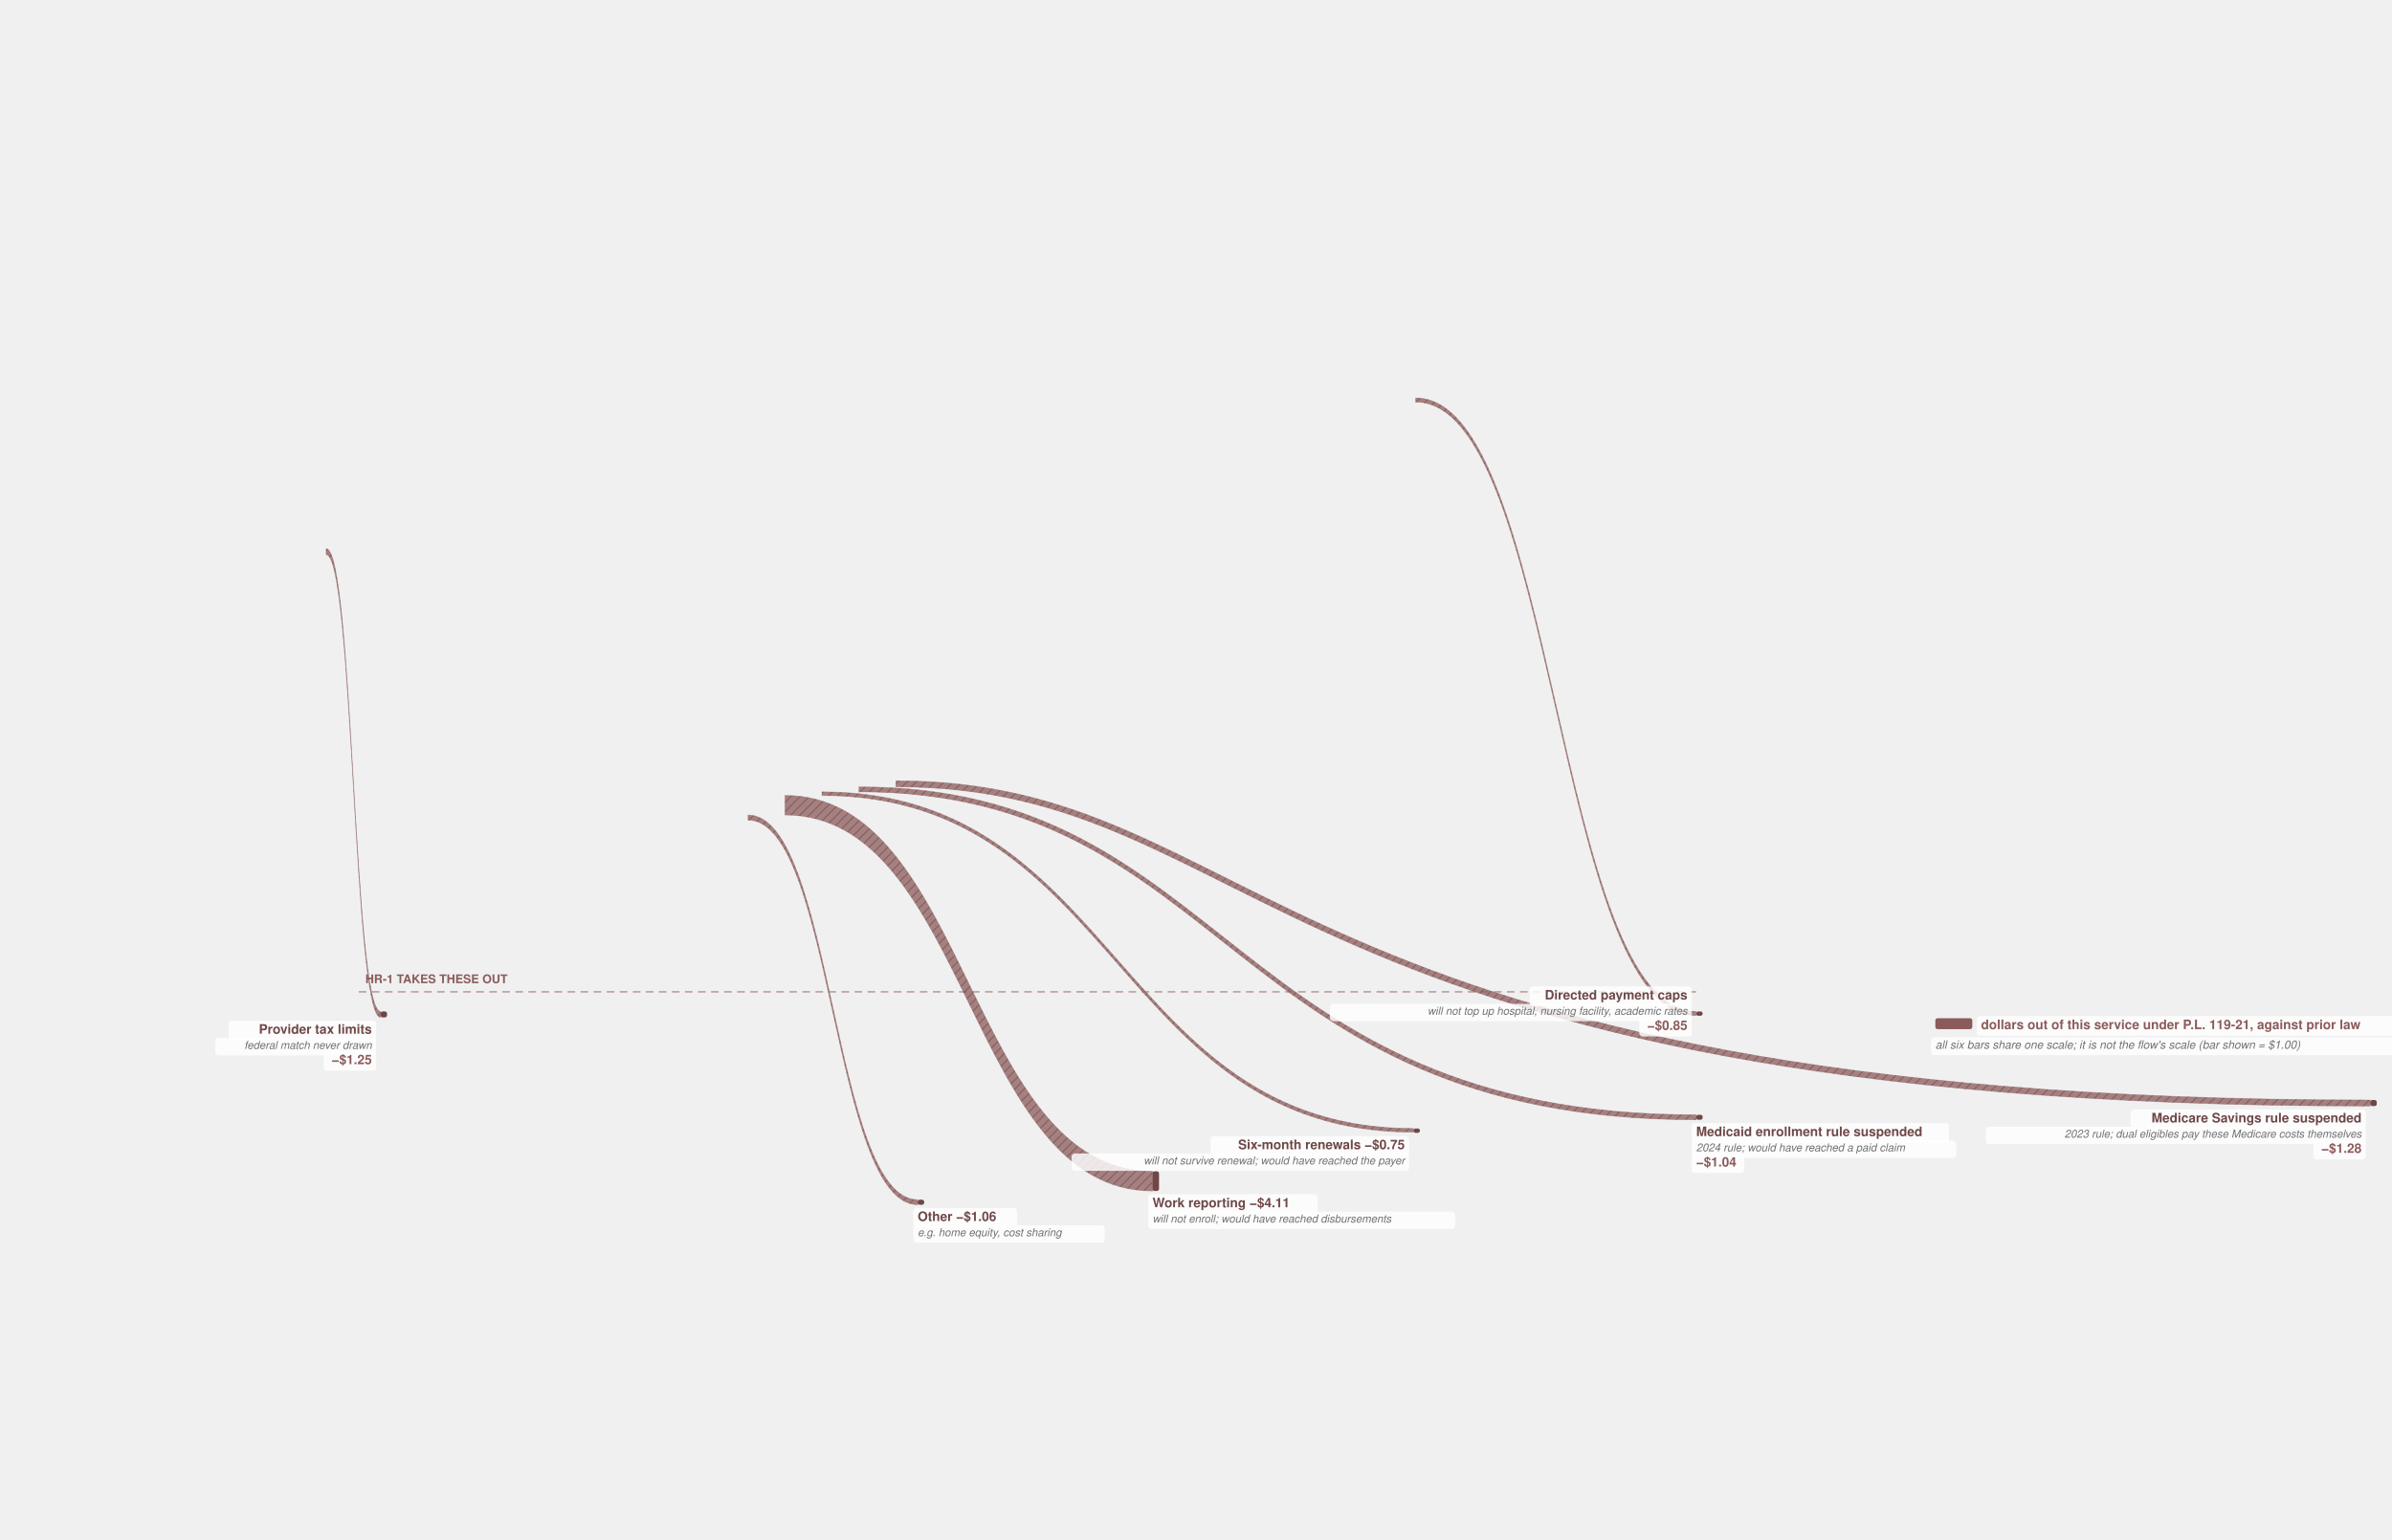
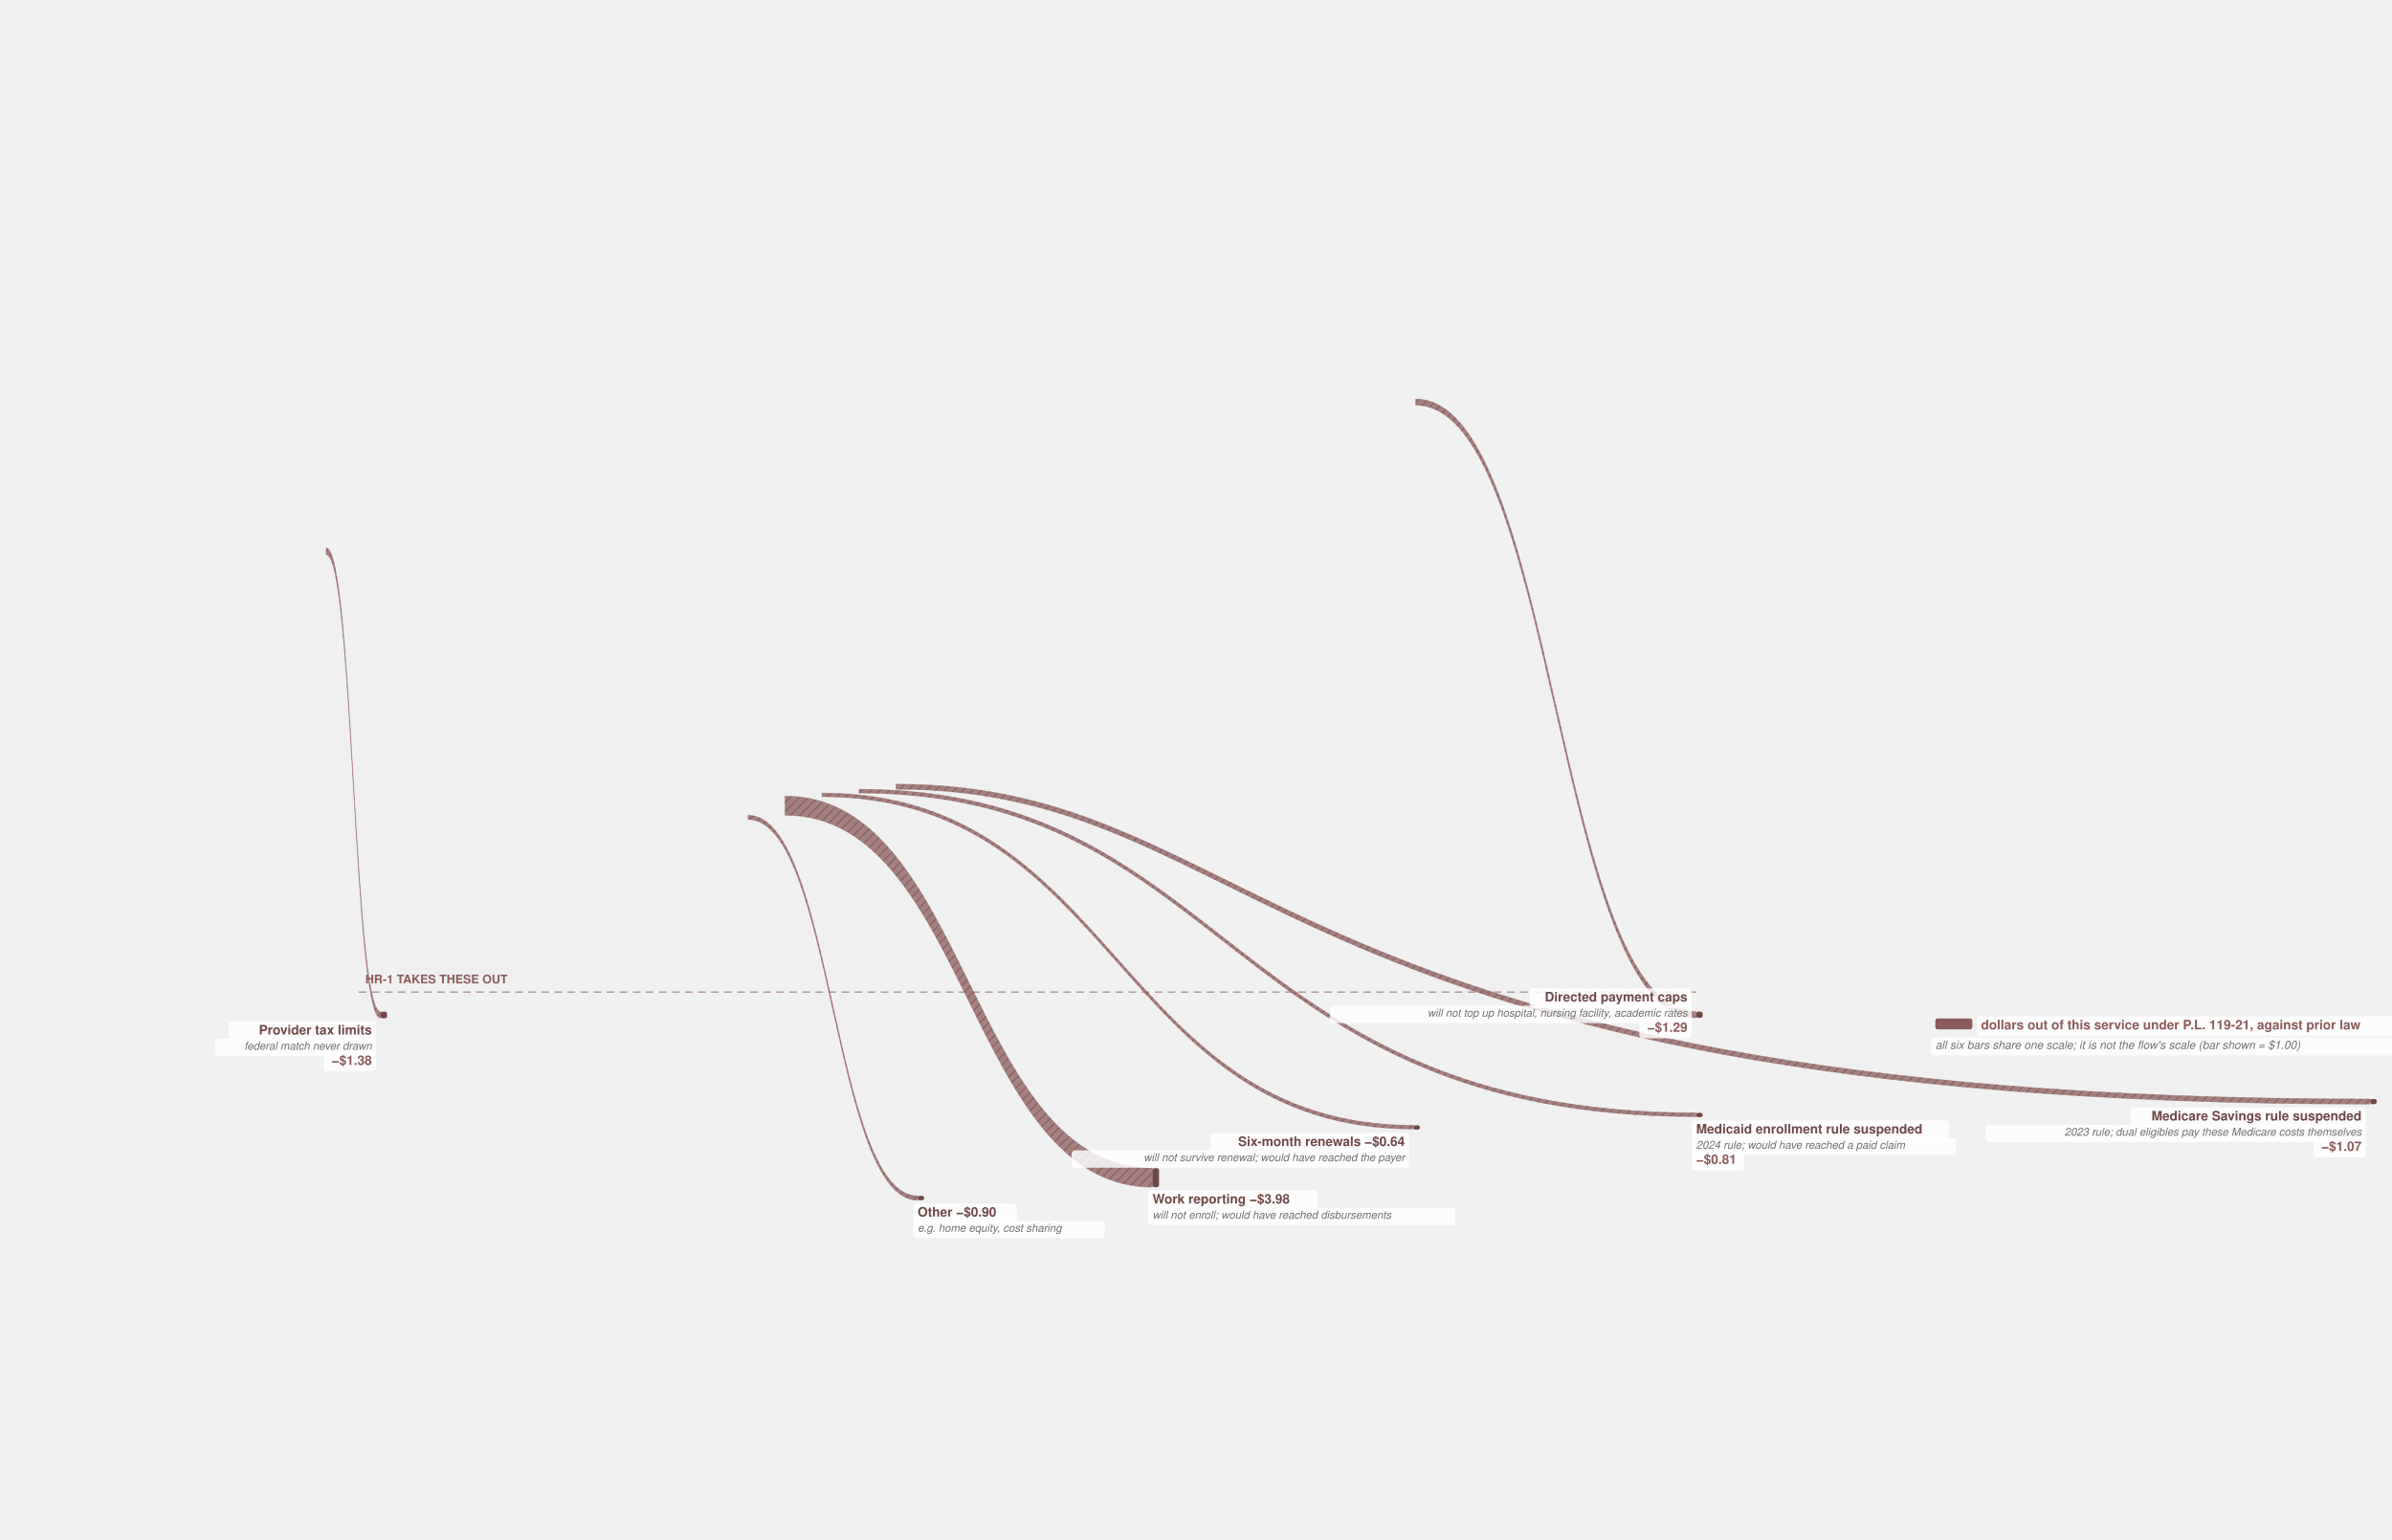
<svg xmlns="http://www.w3.org/2000/svg" viewBox="0 0 2200 1416" width="100%">
  <g id="baseline" display="none">
</g>
  <g id="overlay-hr1">
    <defs>
      <pattern id="hr1hatch" width="6" height="6" patternUnits="userSpaceOnUse" patternTransform="rotate(45)">
        <line x1="0" y1="0" x2="0" y2="6" stroke="#6f4747" stroke-width="2.1" stroke-opacity="0.55" />
      </pattern>
+       <pattern id="phhatch" width="6" height="6" patternUnits="userSpaceOnUse" patternTransform="rotate(45)">
+         <line x1="0" y1="0" x2="0" y2="6" stroke="#A78BFA" stroke-width="2.1" stroke-opacity="0.85" />
+       </pattern>
    </defs>
-     <line x1="330" y1="912.5" x2="1560" y2="912.5" stroke="#8B5A5A" stroke-width="1.1" stroke-dasharray="7 5" stroke-opacity="0.7" />
-     <text x="336.0" y="904.5" font-family="Segoe UI, Helvetica, Arial, sans-serif" font-size="11" fill="#8B5A5A" text-anchor="start" font-weight="bold">HR-1 TAKES THESE OUT</text>
-     <path d="M300.0,504.8 C325.0,504.8 325.0,930.5 350.0,930.5 L350.0,936.0 C325.0,936.0 325.0,510.3 300.0,510.3 Z" fill="#8B5A5A" fill-opacity="0.74" stroke="#8B5A5A" stroke-opacity="0.45" stroke-width="0.6" data-trace="Provider tax limits" data-kind="provision" data-val="1.2499" />
-     <path d="M300.0,504.8 C325.0,504.8 325.0,930.5 350.0,930.5 L350.0,936.0 C325.0,936.0 325.0,510.3 300.0,510.3 Z" fill="url(#hr1hatch)" />
-     <rect x="350.0" y="930.5" width="6.0" height="5.5" rx="2" fill="#6f4747" fill-opacity="1.0" />
-     <rect x="210.3" y="939.0" width="135.7" height="18.0" rx="3" fill="#ffffff" fill-opacity="0.82" />
-     <text x="342.0" y="951.0" font-family="Segoe UI, Helvetica, Arial, sans-serif" font-size="12" fill="#6f4747" text-anchor="end" font-weight="bold">Provider tax limits</text>
-     <rect x="198.0" y="955.0" width="148.0" height="16.0" rx="3" fill="#ffffff" fill-opacity="0.82" />
-     <text x="342.0" y="965.0" font-family="Segoe UI, Helvetica, Arial, sans-serif" font-size="10" fill="#6f6f6f" text-anchor="end" font-weight="normal" font-style="italic">federal match never drawn</text>
-     <rect x="297.7" y="967.0" width="48.3" height="18.0" rx="3" fill="#ffffff" fill-opacity="0.82" />
-     <text x="342.0" y="979.0" font-family="Segoe UI, Helvetica, Arial, sans-serif" font-size="12" fill="#8B5A5A" text-anchor="end" font-weight="bold">−$1.25</text>
-     <path d="M688.0,749.8 C766.0,749.8 766.0,1103.7 844.0,1103.7 L844.0,1108.3 C766.0,1108.3 766.0,754.5 688.0,754.5 Z" fill="#8B5A5A" fill-opacity="0.74" stroke="#8B5A5A" stroke-opacity="0.45" stroke-width="0.6" data-trace="Everything else" data-kind="provision" data-val="1.0587" />
-     <path d="M688.0,749.8 C766.0,749.8 766.0,1103.7 844.0,1103.7 L844.0,1108.3 C766.0,1108.3 766.0,754.5 688.0,754.5 Z" fill="url(#hr1hatch)" />
-     <rect x="844.0" y="1103.7" width="6.0" height="4.7" rx="2" fill="#6f4747" fill-opacity="1.0" />
-     <rect x="840.0" y="1111.3" width="95.4" height="18.0" rx="3" fill="#ffffff" fill-opacity="0.82" />
-     <text x="844.0" y="1123.3" font-family="Segoe UI, Helvetica, Arial, sans-serif" font-size="12" fill="#6f4747" text-anchor="start" font-weight="bold">Other  −$1.06</text>
-     <rect x="840.0" y="1127.3" width="176.0" height="16.0" rx="3" fill="#ffffff" fill-opacity="0.82" />
-     <text x="844.0" y="1137.3" font-family="Segoe UI, Helvetica, Arial, sans-serif" font-size="10" fill="#6f6f6f" text-anchor="start" font-weight="normal" font-style="italic">e.g. home equity, cost sharing</text>
-     <path d="M722.0,731.8 C891.0,731.8 891.0,1077.6 1060.0,1077.6 L1060.0,1095.7 C891.0,1095.7 891.0,749.8 722.0,749.8 Z" fill="#8B5A5A" fill-opacity="0.74" stroke="#8B5A5A" stroke-opacity="0.45" stroke-width="0.6" data-trace="Work reporting" data-kind="provision" data-val="4.1061" />
-     <path d="M722.0,731.8 C891.0,731.8 891.0,1077.6 1060.0,1077.6 L1060.0,1095.7 C891.0,1095.7 891.0,749.8 722.0,749.8 Z" fill="url(#hr1hatch)" />
-     <rect x="1060.0" y="1077.6" width="6.0" height="18.1" rx="2" fill="#6f4747" fill-opacity="1.0" />
-     <rect x="1056.0" y="1098.7" width="155.8" height="18.0" rx="3" fill="#ffffff" fill-opacity="0.82" />
-     <text x="1060.0" y="1110.7" font-family="Segoe UI, Helvetica, Arial, sans-serif" font-size="12" fill="#6f4747" text-anchor="start" font-weight="bold">Work reporting  −$4.11</text>
-     <rect x="1056.0" y="1114.7" width="282.4" height="16.0" rx="3" fill="#ffffff" fill-opacity="0.82" />
-     <text x="1060.0" y="1124.7" font-family="Segoe UI, Helvetica, Arial, sans-serif" font-size="10" fill="#6f6f6f" text-anchor="start" font-weight="normal" font-style="italic">will not enroll; would have reached disbursements</text>
-     <path d="M756.0,728.5 C1028.0,728.5 1028.0,1038.2 1300.0,1038.2 L1300.0,1041.6 C1028.0,1041.6 1028.0,731.9 756.0,731.9 Z" fill="#8B5A5A" fill-opacity="0.74" stroke="#8B5A5A" stroke-opacity="0.45" stroke-width="0.6" data-trace="Six-month renewals" data-kind="provision" data-val="0.7513" />
-     <path d="M756.0,728.5 C1028.0,728.5 1028.0,1038.2 1300.0,1038.2 L1300.0,1041.6 C1028.0,1041.6 1028.0,731.9 756.0,731.9 Z" fill="url(#hr1hatch)" />
-     <rect x="1300.0" y="1038.2" width="6.0" height="4.0" rx="2" fill="#6f4747" fill-opacity="1.0" />
-     <rect x="1113.3" y="1045.2" width="182.7" height="18.0" rx="3" fill="#ffffff" fill-opacity="0.82" />
-     <text x="1292.0" y="1057.2" font-family="Segoe UI, Helvetica, Arial, sans-serif" font-size="12" fill="#6f4747" text-anchor="end" font-weight="bold">Six-month renewals  −$0.75</text>
-     <rect x="985.6" y="1061.2" width="310.4" height="16.0" rx="3" fill="#ffffff" fill-opacity="0.82" />
-     <text x="1292.0" y="1071.2" font-family="Segoe UI, Helvetica, Arial, sans-serif" font-size="10" fill="#6f6f6f" text-anchor="end" font-weight="normal" font-style="italic">will not survive renewal; would have reached the payer</text>
-     <path d="M790.0,723.9 C1130.0,723.9 1130.0,1025.6 1560.0,1025.6 L1560.0,1030.2 C1130.0,1030.2 1130.0,728.5 790.0,728.5 Z" fill="#8B5A5A" fill-opacity="0.74" stroke="#8B5A5A" stroke-opacity="0.45" stroke-width="0.6" data-trace="Blocked Medicaid enrollment rule" data-kind="provision" data-val="1.0396" />
-     <path d="M790.0,723.9 C1130.0,723.9 1130.0,1025.6 1560.0,1025.6 L1560.0,1030.2 C1130.0,1030.2 1130.0,728.5 790.0,728.5 Z" fill="url(#hr1hatch)" />
-     <rect x="1560.0" y="1025.6" width="6.0" height="4.6" rx="2" fill="#6f4747" fill-opacity="1.0" />
-     <rect x="1556.0" y="1033.2" width="236.5" height="18.0" rx="3" fill="#ffffff" fill-opacity="0.82" />
-     <text x="1560.0" y="1045.2" font-family="Segoe UI, Helvetica, Arial, sans-serif" font-size="12" fill="#6f4747" text-anchor="start" font-weight="bold">Medicaid enrollment rule suspended</text>
-     <rect x="1556.0" y="1049.2" width="243.2" height="16.0" rx="3" fill="#ffffff" fill-opacity="0.82" />
-     <text x="1560.0" y="1059.2" font-family="Segoe UI, Helvetica, Arial, sans-serif" font-size="10" fill="#6f6f6f" text-anchor="start" font-weight="normal" font-style="italic">2024 rule; would have reached a paid claim</text>
-     <rect x="1556.0" y="1061.2" width="48.3" height="18.0" rx="3" fill="#ffffff" fill-opacity="0.82" />
-     <text x="1560.0" y="1073.2" font-family="Segoe UI, Helvetica, Arial, sans-serif" font-size="12" fill="#8B5A5A" text-anchor="start" font-weight="bold">−$1.04</text>
-     <path d="M824.0,718.3 C1164.0,718.3 1164.0,1012.0 2180.0,1012.0 L2180.0,1017.6 C1164.0,1017.6 1164.0,723.9 824.0,723.9 Z" fill="#8B5A5A" fill-opacity="0.74" stroke="#8B5A5A" stroke-opacity="0.45" stroke-width="0.6" data-trace="Blocked senior enrollment rule" data-kind="provision" data-val="1.2801" />
-     <path d="M824.0,718.3 C1164.0,718.3 1164.0,1012.0 2180.0,1012.0 L2180.0,1017.6 C1164.0,1017.6 1164.0,723.9 824.0,723.9 Z" fill="url(#hr1hatch)" />
-     <rect x="2180.0" y="1012.0" width="6.0" height="5.6" rx="2" fill="#6f4747" fill-opacity="1.0" />
-     <rect x="1959.7" y="1020.6" width="216.3" height="18.0" rx="3" fill="#ffffff" fill-opacity="0.82" />
-     <text x="2172.0" y="1032.6" font-family="Segoe UI, Helvetica, Arial, sans-serif" font-size="12" fill="#6f4747" text-anchor="end" font-weight="bold">Medicare Savings rule suspended</text>
-     <rect x="1826.4" y="1036.6" width="349.6" height="16.0" rx="3" fill="#ffffff" fill-opacity="0.82" />
-     <text x="2172.0" y="1046.6" font-family="Segoe UI, Helvetica, Arial, sans-serif" font-size="10" fill="#6f6f6f" text-anchor="end" font-weight="normal" font-style="italic">2023 rule; dual eligibles pay these Medicare costs themselves</text>
-     <rect x="2127.7" y="1048.6" width="48.3" height="18.0" rx="3" fill="#ffffff" fill-opacity="0.82" />
-     <text x="2172.0" y="1060.6" font-family="Segoe UI, Helvetica, Arial, sans-serif" font-size="12" fill="#8B5A5A" text-anchor="end" font-weight="bold">−$1.28</text>
-     <path d="M1302.0,366.1 C1431.0,366.1 1431.0,930.5 1560.0,930.5 L1560.0,934.3 C1431.0,934.3 1431.0,369.9 1302.0,369.9 Z" fill="#8B5A5A" fill-opacity="0.74" stroke="#8B5A5A" stroke-opacity="0.45" stroke-width="0.6" data-trace="Directed payment caps" data-kind="provision" data-val="0.8517" />
-     <path d="M1302.0,366.1 C1431.0,366.1 1431.0,930.5 1560.0,930.5 L1560.0,934.3 C1431.0,934.3 1431.0,369.9 1302.0,369.9 Z" fill="url(#hr1hatch)" />
-     <rect x="1560.0" y="930.5" width="6.0" height="4.0" rx="2" fill="#6f4747" fill-opacity="1.0" />
-     <rect x="1406.9" y="907.5" width="149.1" height="18.0" rx="3" fill="#ffffff" fill-opacity="0.82" />
-     <text x="1552.0" y="919.5" font-family="Segoe UI, Helvetica, Arial, sans-serif" font-size="12" fill="#6f4747" text-anchor="end" font-weight="bold">Directed payment caps</text>
-     <rect x="1223.2" y="923.5" width="332.8" height="16.0" rx="3" fill="#ffffff" fill-opacity="0.82" />
-     <text x="1552.0" y="933.5" font-family="Segoe UI, Helvetica, Arial, sans-serif" font-size="10" fill="#6f6f6f" text-anchor="end" font-weight="normal" font-style="italic">will not top up hospital, nursing facility, academic rates</text>
-     <rect x="1507.7" y="935.5" width="48.3" height="18.0" rx="3" fill="#ffffff" fill-opacity="0.82" />
-     <text x="1552.0" y="947.5" font-family="Segoe UI, Helvetica, Arial, sans-serif" font-size="12" fill="#8B5A5A" text-anchor="end" font-weight="bold">−$0.85</text>
-     <rect x="1780.0" y="936.8" width="34.0" height="10.0" rx="2" fill="#8B5A5A" fill-opacity="1.0" />
-     <rect x="1818.0" y="934.8" width="438.1" height="18.0" rx="3" fill="#ffffff" fill-opacity="0.82" />
-     <text x="1822.0" y="946.8" font-family="Segoe UI, Helvetica, Arial, sans-serif" font-size="12" fill="#8B5A5A" text-anchor="start" font-weight="bold">dollars out of this service under P.L. 119-21, against prior law</text>
-     <rect x="1776.0" y="954.3" width="454.9" height="16.5" rx="3" fill="#ffffff" fill-opacity="0.82" />
-     <text x="1780.0" y="964.8" font-family="Segoe UI, Helvetica, Arial, sans-serif" font-size="10.5" fill="#6f6f6f" text-anchor="start" font-weight="normal" font-style="italic">all six bars share one scale; it is not the flow's scale (bar shown = $1.00)</text>
+     <line x1="330" y1="912.7" x2="1560" y2="912.7" stroke="#8B5A5A" stroke-width="1.1" stroke-dasharray="7 5" stroke-opacity="0.7" />
+     <text x="336.0" y="904.7" font-family="Segoe UI, Helvetica, Arial, sans-serif" font-size="11" fill="#8B5A5A" text-anchor="start" font-weight="bold">HR-1 TAKES THESE OUT</text>
+     <path d="M300.0,504.2 C325.0,504.2 325.0,930.7 350.0,930.7 L350.0,936.7 C325.0,936.7 325.0,510.3 300.0,510.3 Z" fill="#8B5A5A" fill-opacity="0.74" stroke="#8B5A5A" stroke-opacity="0.45" stroke-width="0.6" data-trace="Provider tax limits" data-kind="provision" data-val="1.3813" />
+     <path d="M300.0,504.2 C325.0,504.2 325.0,930.7 350.0,930.7 L350.0,936.7 C325.0,936.7 325.0,510.3 300.0,510.3 Z" fill="url(#hr1hatch)" />
+     <rect x="350.0" y="930.7" width="6.0" height="6.1" rx="2" fill="#6f4747" fill-opacity="1.0" />
+     <rect x="210.3" y="939.7" width="135.7" height="18.0" rx="3" fill="#ffffff" fill-opacity="0.82" />
+     <text x="342.0" y="951.7" font-family="Segoe UI, Helvetica, Arial, sans-serif" font-size="12" fill="#6f4747" text-anchor="end" font-weight="bold">Provider tax limits</text>
+     <rect x="198.0" y="955.7" width="148.0" height="16.0" rx="3" fill="#ffffff" fill-opacity="0.82" />
+     <text x="342.0" y="965.7" font-family="Segoe UI, Helvetica, Arial, sans-serif" font-size="10" fill="#6f6f6f" text-anchor="end" font-weight="normal" font-style="italic">federal match never drawn</text>
+     <rect x="297.7" y="967.7" width="48.3" height="18.0" rx="3" fill="#ffffff" fill-opacity="0.82" />
+     <text x="342.0" y="979.7" font-family="Segoe UI, Helvetica, Arial, sans-serif" font-size="12" fill="#8B5A5A" text-anchor="end" font-weight="bold">−$1.38</text>
+     <path d="M688.0,750.0 C766.0,750.0 766.0,1100.2 844.0,1100.2 L844.0,1104.2 C766.0,1104.2 766.0,753.9 688.0,753.9 Z" fill="#8B5A5A" fill-opacity="0.74" stroke="#8B5A5A" stroke-opacity="0.45" stroke-width="0.6" data-trace="Everything else" data-kind="provision" data-val="0.9014" />
+     <path d="M688.0,750.0 C766.0,750.0 766.0,1100.2 844.0,1100.2 L844.0,1104.2 C766.0,1104.2 766.0,753.9 688.0,753.9 Z" fill="url(#hr1hatch)" />
+     <rect x="844.0" y="1100.2" width="6.0" height="4.0" rx="2" fill="#6f4747" fill-opacity="1.0" />
+     <rect x="840.0" y="1107.2" width="95.4" height="18.0" rx="3" fill="#ffffff" fill-opacity="0.82" />
+     <text x="844.0" y="1119.2" font-family="Segoe UI, Helvetica, Arial, sans-serif" font-size="12" fill="#6f4747" text-anchor="start" font-weight="bold">Other  −$0.90</text>
+     <rect x="840.0" y="1123.2" width="176.0" height="16.0" rx="3" fill="#ffffff" fill-opacity="0.82" />
+     <text x="844.0" y="1133.2" font-family="Segoe UI, Helvetica, Arial, sans-serif" font-size="10" fill="#6f6f6f" text-anchor="start" font-weight="normal" font-style="italic">e.g. home equity, cost sharing</text>
+     <path d="M722.0,732.4 C891.0,732.4 891.0,1074.7 1060.0,1074.7 L1060.0,1092.2 C891.0,1092.2 891.0,750.0 722.0,750.0 Z" fill="#8B5A5A" fill-opacity="0.74" stroke="#8B5A5A" stroke-opacity="0.45" stroke-width="0.6" data-trace="Work reporting" data-kind="provision" data-val="3.9835" />
+     <path d="M722.0,732.4 C891.0,732.4 891.0,1074.7 1060.0,1074.7 L1060.0,1092.2 C891.0,1092.2 891.0,750.0 722.0,750.0 Z" fill="url(#hr1hatch)" />
+     <rect x="1060.0" y="1074.7" width="6.0" height="17.5" rx="2" fill="#6f4747" fill-opacity="1.0" />
+     <rect x="1056.0" y="1095.2" width="155.8" height="18.0" rx="3" fill="#ffffff" fill-opacity="0.82" />
+     <text x="1060.0" y="1107.2" font-family="Segoe UI, Helvetica, Arial, sans-serif" font-size="12" fill="#6f4747" text-anchor="start" font-weight="bold">Work reporting  −$3.98</text>
+     <rect x="1056.0" y="1111.2" width="282.4" height="16.0" rx="3" fill="#ffffff" fill-opacity="0.82" />
+     <text x="1060.0" y="1121.2" font-family="Segoe UI, Helvetica, Arial, sans-serif" font-size="10" fill="#6f6f6f" text-anchor="start" font-weight="normal" font-style="italic">will not enroll; would have reached disbursements</text>
+     <path d="M756.0,729.6 C1028.0,729.6 1028.0,1035.3 1300.0,1035.3 L1300.0,1038.7 C1028.0,1038.7 1028.0,733.0 756.0,733.0 Z" fill="#8B5A5A" fill-opacity="0.74" stroke="#8B5A5A" stroke-opacity="0.45" stroke-width="0.6" data-trace="Six-month renewals" data-kind="provision" data-val="0.6412" />
+     <path d="M756.0,729.6 C1028.0,729.6 1028.0,1035.3 1300.0,1035.3 L1300.0,1038.7 C1028.0,1038.7 1028.0,733.0 756.0,733.0 Z" fill="url(#hr1hatch)" />
+     <rect x="1300.0" y="1035.3" width="6.0" height="4.0" rx="2" fill="#6f4747" fill-opacity="1.0" />
+     <rect x="1113.3" y="1042.3" width="182.7" height="18.0" rx="3" fill="#ffffff" fill-opacity="0.82" />
+     <text x="1292.0" y="1054.3" font-family="Segoe UI, Helvetica, Arial, sans-serif" font-size="12" fill="#6f4747" text-anchor="end" font-weight="bold">Six-month renewals  −$0.64</text>
+     <rect x="985.6" y="1058.3" width="310.4" height="16.0" rx="3" fill="#ffffff" fill-opacity="0.82" />
+     <text x="1292.0" y="1068.3" font-family="Segoe UI, Helvetica, Arial, sans-serif" font-size="10" fill="#6f6f6f" text-anchor="end" font-weight="normal" font-style="italic">will not survive renewal; would have reached the payer</text>
+     <path d="M790.0,726.1 C1130.0,726.1 1130.0,1023.8 1560.0,1023.8 L1560.0,1027.3 C1130.0,1027.3 1130.0,729.6 790.0,729.6 Z" fill="#8B5A5A" fill-opacity="0.74" stroke="#8B5A5A" stroke-opacity="0.45" stroke-width="0.6" data-trace="Blocked Medicaid enrollment rule" data-kind="provision" data-val="0.8068" />
+     <path d="M790.0,726.1 C1130.0,726.1 1130.0,1023.8 1560.0,1023.8 L1560.0,1027.3 C1130.0,1027.3 1130.0,729.6 790.0,729.6 Z" fill="url(#hr1hatch)" />
+     <rect x="1560.0" y="1023.8" width="6.0" height="4.0" rx="2" fill="#6f4747" fill-opacity="1.0" />
+     <rect x="1556.0" y="1030.8" width="236.5" height="18.0" rx="3" fill="#ffffff" fill-opacity="0.82" />
+     <text x="1560.0" y="1042.8" font-family="Segoe UI, Helvetica, Arial, sans-serif" font-size="12" fill="#6f4747" text-anchor="start" font-weight="bold">Medicaid enrollment rule suspended</text>
+     <rect x="1556.0" y="1046.8" width="243.2" height="16.0" rx="3" fill="#ffffff" fill-opacity="0.82" />
+     <text x="1560.0" y="1056.8" font-family="Segoe UI, Helvetica, Arial, sans-serif" font-size="10" fill="#6f6f6f" text-anchor="start" font-weight="normal" font-style="italic">2024 rule; would have reached a paid claim</text>
+     <rect x="1556.0" y="1058.8" width="48.3" height="18.0" rx="3" fill="#ffffff" fill-opacity="0.82" />
+     <text x="1560.0" y="1070.8" font-family="Segoe UI, Helvetica, Arial, sans-serif" font-size="12" fill="#8B5A5A" text-anchor="start" font-weight="bold">−$0.81</text>
+     <path d="M824.0,721.4 C1164.0,721.4 1164.0,1011.1 2180.0,1011.1 L2180.0,1015.8 C1164.0,1015.8 1164.0,726.1 824.0,726.1 Z" fill="#8B5A5A" fill-opacity="0.74" stroke="#8B5A5A" stroke-opacity="0.45" stroke-width="0.6" data-trace="Blocked senior enrollment rule" data-kind="provision" data-val="1.0661" />
+     <path d="M824.0,721.4 C1164.0,721.4 1164.0,1011.1 2180.0,1011.1 L2180.0,1015.8 C1164.0,1015.8 1164.0,726.1 824.0,726.1 Z" fill="url(#hr1hatch)" />
+     <rect x="2180.0" y="1011.1" width="6.0" height="4.7" rx="2" fill="#6f4747" fill-opacity="1.0" />
+     <rect x="1959.7" y="1018.8" width="216.3" height="18.0" rx="3" fill="#ffffff" fill-opacity="0.82" />
+     <text x="2172.0" y="1030.8" font-family="Segoe UI, Helvetica, Arial, sans-serif" font-size="12" fill="#6f4747" text-anchor="end" font-weight="bold">Medicare Savings rule suspended</text>
+     <rect x="1826.4" y="1034.8" width="349.6" height="16.0" rx="3" fill="#ffffff" fill-opacity="0.82" />
+     <text x="2172.0" y="1044.8" font-family="Segoe UI, Helvetica, Arial, sans-serif" font-size="10" fill="#6f6f6f" text-anchor="end" font-weight="normal" font-style="italic">2023 rule; dual eligibles pay these Medicare costs themselves</text>
+     <rect x="2127.7" y="1046.8" width="48.3" height="18.0" rx="3" fill="#ffffff" fill-opacity="0.82" />
+     <text x="2172.0" y="1058.8" font-family="Segoe UI, Helvetica, Arial, sans-serif" font-size="12" fill="#8B5A5A" text-anchor="end" font-weight="bold">−$1.07</text>
+     <path d="M1302.0,367.1 C1431.0,367.1 1431.0,930.7 1560.0,930.7 L1560.0,936.3 C1431.0,936.3 1431.0,372.8 1302.0,372.8 Z" fill="#8B5A5A" fill-opacity="0.74" stroke="#8B5A5A" stroke-opacity="0.45" stroke-width="0.6" data-trace="Directed payment caps" data-kind="provision" data-val="1.2896" />
+     <path d="M1302.0,367.1 C1431.0,367.1 1431.0,930.7 1560.0,930.7 L1560.0,936.3 C1431.0,936.3 1431.0,372.8 1302.0,372.8 Z" fill="url(#hr1hatch)" />
+     <rect x="1560.0" y="930.7" width="6.0" height="5.7" rx="2" fill="#6f4747" fill-opacity="1.0" />
+     <rect x="1406.9" y="909.3" width="149.1" height="18.0" rx="3" fill="#ffffff" fill-opacity="0.82" />
+     <text x="1552.0" y="921.3" font-family="Segoe UI, Helvetica, Arial, sans-serif" font-size="12" fill="#6f4747" text-anchor="end" font-weight="bold">Directed payment caps</text>
+     <rect x="1223.2" y="925.3" width="332.8" height="16.0" rx="3" fill="#ffffff" fill-opacity="0.82" />
+     <text x="1552.0" y="935.3" font-family="Segoe UI, Helvetica, Arial, sans-serif" font-size="10" fill="#6f6f6f" text-anchor="end" font-weight="normal" font-style="italic">will not top up hospital, nursing facility, academic rates</text>
+     <rect x="1507.7" y="937.3" width="48.3" height="18.0" rx="3" fill="#ffffff" fill-opacity="0.82" />
+     <text x="1552.0" y="949.3" font-family="Segoe UI, Helvetica, Arial, sans-serif" font-size="12" fill="#8B5A5A" text-anchor="end" font-weight="bold">−$1.29</text>
+     <rect x="1780.0" y="937.0" width="34.0" height="10.0" rx="2" fill="#8B5A5A" fill-opacity="1.0" />
+     <rect x="1818.0" y="935.0" width="438.1" height="18.0" rx="3" fill="#ffffff" fill-opacity="0.82" />
+     <text x="1822.0" y="947.0" font-family="Segoe UI, Helvetica, Arial, sans-serif" font-size="12" fill="#8B5A5A" text-anchor="start" font-weight="bold">dollars out of this service under P.L. 119-21, against prior law</text>
+     <rect x="1776.0" y="954.5" width="454.9" height="16.5" rx="3" fill="#ffffff" fill-opacity="0.82" />
+     <text x="1780.0" y="965.0" font-family="Segoe UI, Helvetica, Arial, sans-serif" font-size="10.5" fill="#6f6f6f" text-anchor="start" font-weight="normal" font-style="italic">all six bars share one scale; it is not the flow's scale (bar shown = $1.00)</text>
  </g>
</svg>
